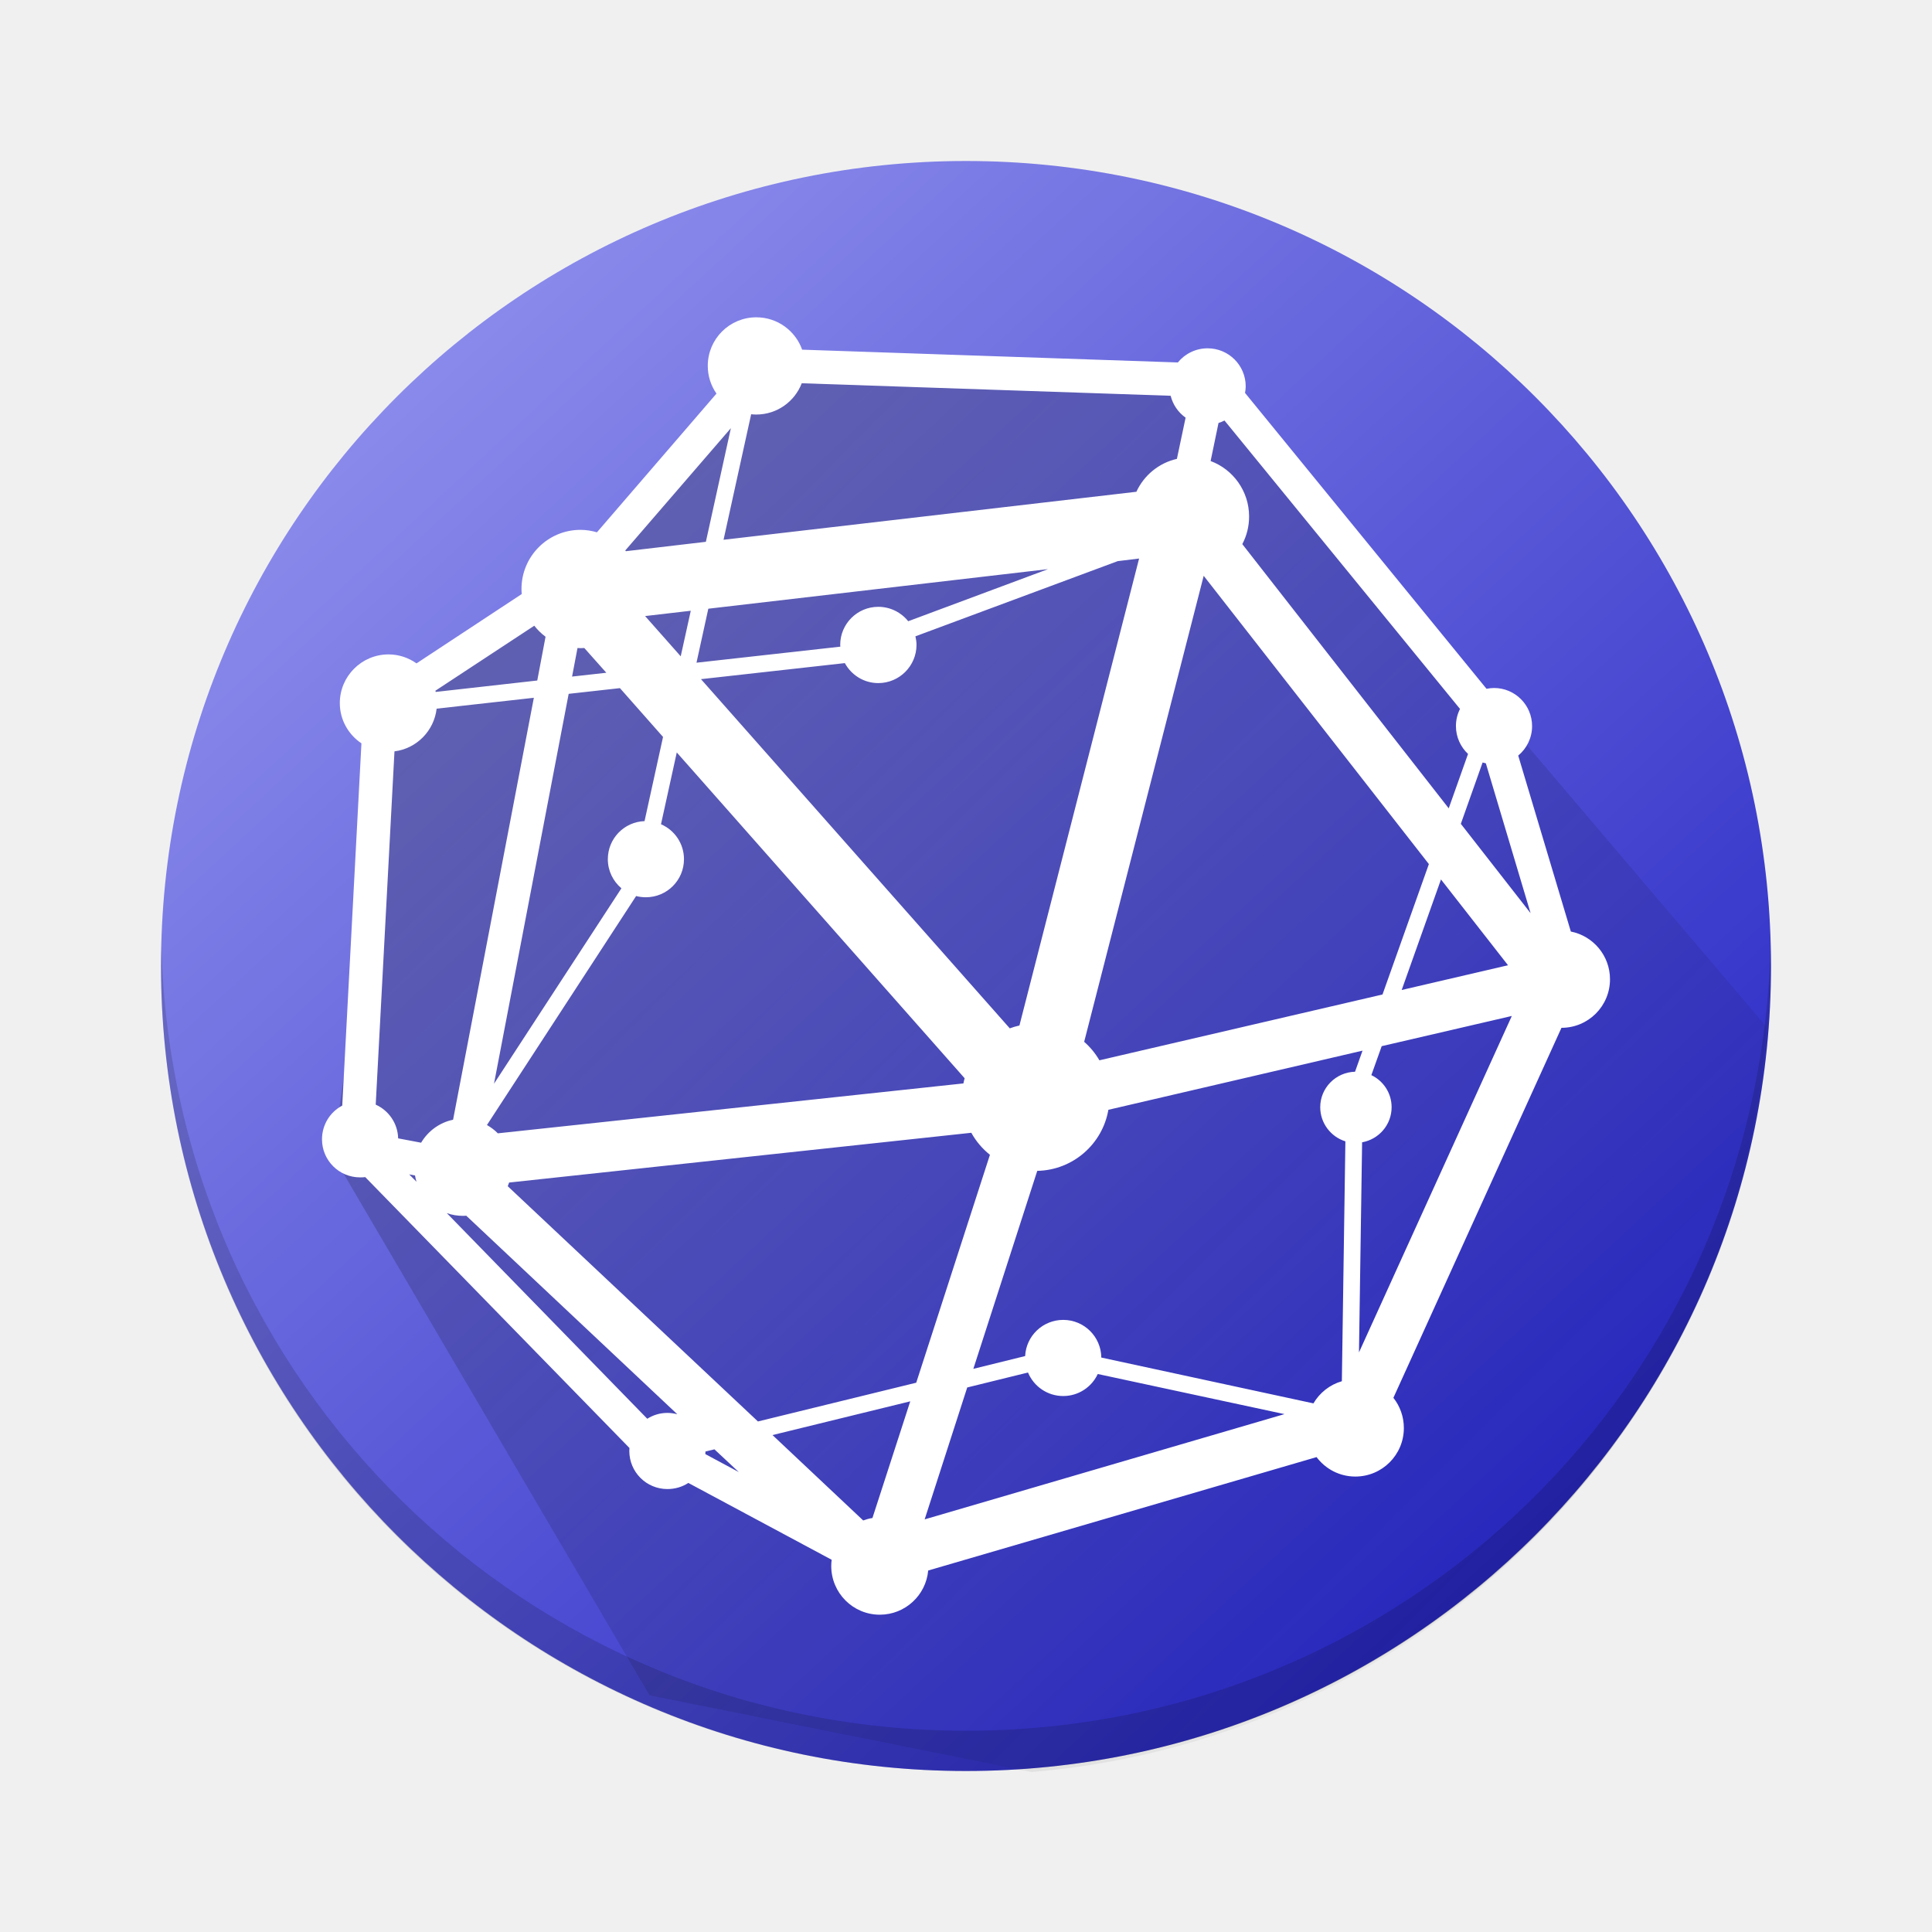
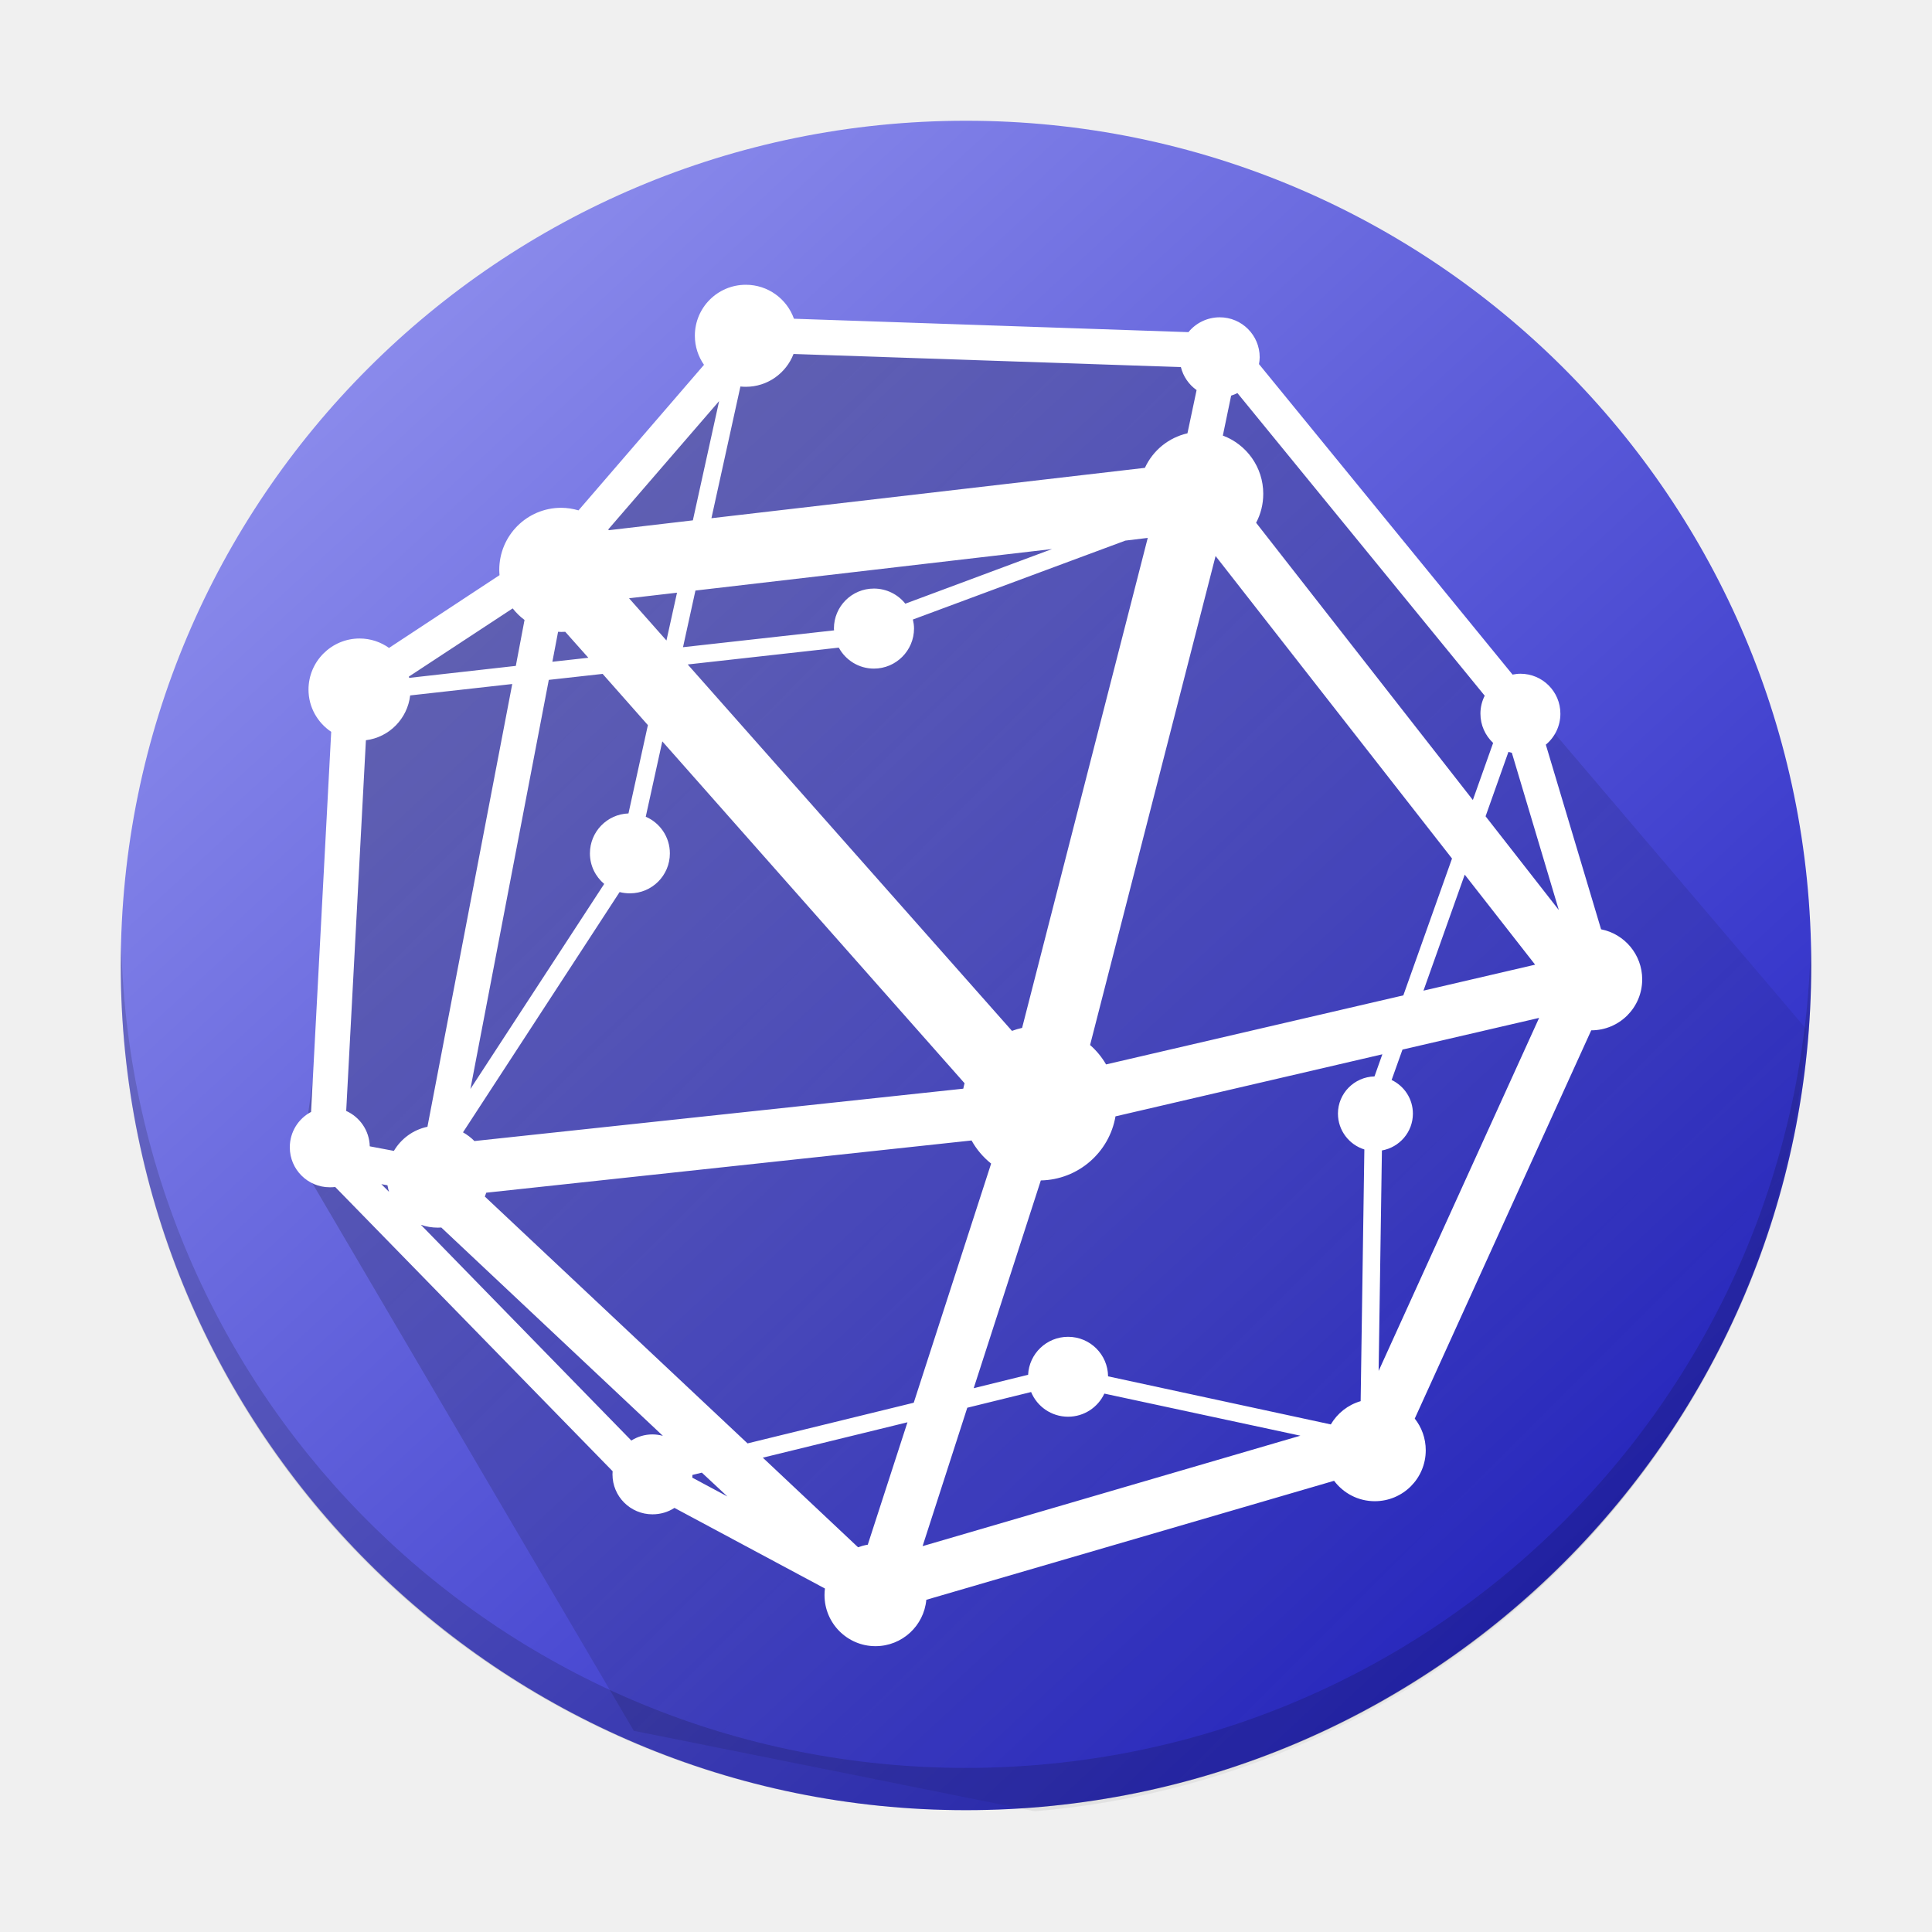
<svg xmlns="http://www.w3.org/2000/svg" xmlns:xlink="http://www.w3.org/1999/xlink" width="48" height="48" version="1.1" id="svg30">
  <defs id="defs20">
    <linearGradient id="linearGradient4179">
      <stop style="stop-color:#000000;stop-opacity:1;" offset="0" id="stop2" />
      <stop style="stop-color:#000000;stop-opacity:0;" offset="1" id="stop4" />
    </linearGradient>
    <linearGradient id="linearGradient4165">
      <stop style="stop-color:#ffffff;stop-opacity:1;" offset="0" id="stop7" />
      <stop style="stop-color:#7cafec;stop-opacity:1" offset="1" id="stop9" />
    </linearGradient>
-     <linearGradient gradientTransform="translate(-384.5715,-499.798)" xlink:href="#1" id="0" x1="426.741" y1="543.086" x2="389.476" y2="502.825" gradientUnits="userSpaceOnUse" />
+     <linearGradient gradientTransform="matrix(1.05,0,0,1.049334,-404.9998,-525.6523)" xlink:href="#1" id="0" x1="426.741" y1="543.086" x2="389.476" y2="502.825" gradientUnits="userSpaceOnUse" />
    <linearGradient id="1">
      <stop stop-color="#105be2" style="stop-color:#1919bf;stop-opacity:1" id="stop13" />
      <stop offset="1" stop-color="#26dbfc" style="stop-color:#9e9ef3;stop-opacity:1" id="stop15" />
    </linearGradient>
    <linearGradient xlink:href="#linearGradient4165" id="linearGradient4171" x1="19" y1="12" x2="29" y2="36" gradientUnits="userSpaceOnUse" gradientTransform="translate(60)" />
-     <linearGradient xlink:href="#linearGradient4179" id="linearGradient4185" x1="4.949" y1="4.712" x2="43.119" y2="42.78" gradientUnits="userSpaceOnUse" />
+     <linearGradient xlink:href="#linearGradient4179" id="linearGradient4185" x1="4.949" y1="4.712" x2="43.119" y2="42.78" gradientUnits="userSpaceOnUse" gradientTransform="matrix(1.05,0,0,1.049334,-1.199998,-1.197336)" />
  </defs>
-   <rect height="40" rx="20" y="4" x="4" width="40" style="opacity:1;fill:url(#0);stroke-width:2.8;stroke-opacity:0.55" id="rect22" />
-   <path style="opacity:0.3;fill:url(#linearGradient4185);fill-opacity:1;stroke:none;stroke-width:2;stroke-linecap:round;stroke-linejoin:round;stroke-miterlimit:4;stroke-dasharray:none;stroke-opacity:1" d="M 9.874,17.26 8.267,28.7 16.139,42.12 25.629,44.025 C 35.448,43.209 43.203,35.362 43.881,25.504 L 30.107,9.311 19.003,8.968 14.194,14.585 Z" id="path24" />
-   <g transform="matrix(0.207283,0,0,0.207283,-300.0762,-458.3387)" id="g5086-5" style="display:inline;fill:#ffffff;fill-opacity:1">
+   <rect height="41.973" rx="21" y="3" x="3" width="42" style="opacity:1;fill:url(#0);stroke-width:2.939;stroke-opacity:0.55" id="rect22" />
+   <path style="opacity:0.3;fill:url(#linearGradient4185);fill-opacity:1;stroke:none;stroke-width:2.099;stroke-linecap:round;stroke-linejoin:round;stroke-miterlimit:4;stroke-dasharray:none;stroke-opacity:1" d="m 9.167,16.914 -1.687,12.004 8.266,14.083 9.964,1.999 C 36.02,44.143 44.163,35.91 44.875,25.565 L 30.412,8.573 18.753,8.213 13.703,14.108 Z" id="path24" />
+   <g transform="matrix(0.2176471,0,0,0.2175091,-316.2799,-482.1477)" id="g5086-5" style="display:inline;fill:#ffffff;fill-opacity:1">
    <path id="path5088" transform="matrix(0.5215482,0,0,0.5215482,1448.202,2242.638)" d="m 172.781,12.594 c -6.17,0 -11.156,4.986 -11.156,11.156 0,2.37 0.742,4.567 2,6.375 L 136.156,62 c -1.196,-0.345 -2.474,-0.562 -3.781,-0.562 -7.503,0 -13.562,6.09 -13.562,13.594 0,0.395 0.03,0.77 0.062,1.156 L 94.688,92.125 c -1.822,-1.29 -4.036,-2.062 -6.438,-2.062 -6.17,0 -11.188,5.018 -11.188,11.188 0,3.866 1.985,7.244 4.969,9.25 L 77.625,193.75 c -2.783,1.467 -4.656,4.386 -4.656,7.75 0,4.837 3.913,8.75 8.75,8.75 0.403,0 0.799,-0.01 1.188,-0.062 l 60.719,62.25 c -0.019,0.233 -0.031,0.45 -0.031,0.688 0,4.837 3.913,8.75 8.75,8.75 1.773,0 3.434,-0.5 4.812,-1.406 l 32.938,17.656 c -0.062,0.476 -0.094,0.944 -0.094,1.438 0,6.17 4.986,11.188 11.156,11.188 5.826,0 10.61,-4.465 11.125,-10.156 l 89.25,-26.062 c 2.038,2.71 5.254,4.469 8.906,4.469 6.17,0 11.156,-4.986 11.156,-11.156 0,-2.619 -0.897,-5.033 -2.406,-6.938 l 38.625,-85.031 c 6.17,0 11.156,-4.986 11.156,-11.156 0,-5.43 -3.865,-9.962 -9,-10.969 L 347.875,113.312 c 1.946,-1.606 3.188,-4.061 3.188,-6.781 0,-4.837 -3.913,-8.75 -8.75,-8.75 -0.583,0 -1.167,0.079 -1.719,0.188 l -55.5,-68 c 0.083,-0.484 0.156,-0.992 0.156,-1.5 0,-4.837 -3.913,-8.75 -8.75,-8.75 -2.752,0 -5.238,1.265 -6.844,3.25 l -86.344,-2.938 c -1.537,-4.333 -5.671,-7.438 -10.531,-7.438 z M 183.219,27.75 268,30.625 c 0.517,2.059 1.752,3.842 3.438,5.031 l -2,9.469 c -4.155,0.943 -7.57,3.777 -9.312,7.562 L 165.25,63.719 171.594,34.875 c 0.395,0.042 0.781,0.062 1.188,0.062 4.76,0 8.828,-2.994 10.438,-7.188 z m 97.156,8.562 54.125,66.281 c -0.603,1.189 -0.938,2.513 -0.938,3.938 0,2.522 1.075,4.808 2.781,6.406 l -4.438,12.5 -47.438,-60.719 c 1.005,-1.896 1.562,-4.049 1.562,-6.344 0,-5.839 -3.673,-10.829 -8.844,-12.75 L 279,36.875 c 0.481,-0.144 0.932,-0.342 1.375,-0.562 z m -113.438,1.75 -5.75,26.125 -18.375,2.156 c -0.047,-0.056 -0.108,-0.101 -0.156,-0.156 z m 93.812,29.969 -27.5,107.312 c -0.759,0.172 -1.502,0.386 -2.219,0.656 L 160.062,95.75 193.125,92.062 c 1.483,2.73 4.362,4.594 7.688,4.594 4.837,0 8.781,-3.945 8.781,-8.781 0,-0.683 -0.102,-1.33 -0.25,-1.969 l 46.5,-17.281 z m -20.938,2.438 -32.125,11.969 c -1.604,-2.015 -4.099,-3.312 -6.875,-3.312 -4.837,0 -8.75,3.913 -8.75,8.75 0,0.136 0.025,0.272 0.031,0.406 L 159.031,91.969 161.75,79.562 Z M 275.594,72 l 51.75,66.25 -10.656,29.969 -65.062,15.125 c -0.935,-1.606 -2.108,-3.035 -3.5,-4.25 z m -117.875,8.031 -2.312,10.469 -8.188,-9.25 z M 121.75,83.469 c 0.754,0.951 1.615,1.812 2.594,2.531 l -1.906,10.062 -23.344,2.625 c -0.022,-0.094 -0.038,-0.188 -0.062,-0.281 z m 9.938,5.125 c 0.232,0.012 0.453,0.031 0.688,0.031 0.292,0 0.588,-0.013 0.875,-0.031 l 5.062,5.688 -7.875,0.875 z m 9.75,9.219 9.906,11.219 -4.25,19.344 c -4.693,0.164 -8.438,4.018 -8.438,8.75 0,2.689 1.218,5.081 3.125,6.688 L 112.5,188.719 129.656,99.125 Z M 121.656,100.031 103.094,197 c -3.124,0.648 -5.77,2.619 -7.344,5.281 l -5.281,-1 c -0.087,-3.458 -2.179,-6.407 -5.156,-7.75 l 4.312,-81.188 c 5.089,-0.632 9.096,-4.711 9.688,-9.812 z m 32.844,12.562 66.156,74.875 c -0.106,0.396 -0.204,0.781 -0.281,1.188 l -107,11.469 c -0.732,-0.749 -1.583,-1.386 -2.5,-1.906 l 34.281,-52.625 c 0.714,0.188 1.477,0.281 2.25,0.281 4.837,0 8.75,-3.913 8.75,-8.75 0,-3.602 -2.173,-6.687 -5.281,-8.031 z m 185.188,2.312 c 0.243,0.076 0.498,0.133 0.75,0.188 l 10.281,34.438 L 334.688,129 Z m -9.562,26.875 15.406,19.719 -24.438,5.688 z m 16.281,31.375 -35.125,77.312 L 312,202.188 c 3.841,-0.679 6.781,-4.027 6.781,-8.062 0,-3.26 -1.9,-6.055 -4.656,-7.375 l 2.375,-6.656 z m -34.312,7.969 -1.719,4.844 c -4.424,0.117 -8,3.704 -8,8.156 0,3.677 2.446,6.806 5.781,7.844 l -0.812,55.125 c -2.775,0.801 -5.1,2.654 -6.531,5.094 l -48.75,-10.531 C 252.012,246.863 248.118,243 243.312,243 c -4.691,0 -8.523,3.678 -8.75,8.312 l -11.906,2.938 14.688,-45.5 c 8.213,-0.163 14.993,-6.165 16.344,-14.031 z M 222.188,200 c 1.081,1.959 2.545,3.675 4.281,5.062 l -16.938,52.375 -36.375,8.906 -57.5,-54.062 c 0.116,-0.274 0.218,-0.559 0.312,-0.844 z M 93,209.562 l 1.344,0.25 c 0.083,0.491 0.199,0.971 0.344,1.438 z m 8.656,8.906 c 1.16,0.408 2.419,0.625 3.719,0.625 0.257,0 0.497,-0.014 0.75,-0.031 l 48.5,45.625 c -0.722,-0.193 -1.498,-0.312 -2.281,-0.312 -1.708,0 -3.278,0.498 -4.625,1.344 l -46.062,-47.25 z m 133.562,36.625 c 1.314,3.177 4.442,5.406 8.094,5.406 3.517,0 6.544,-2.072 7.938,-5.062 l 42.906,9.219 -82.688,24.188 9.781,-30.312 z m -27.062,6.625 -8.688,26.812 c -0.741,0.112 -1.439,0.312 -2.125,0.562 L 176.5,269.469 Z m -45,11.031 5.594,5.219 -7.688,-4.125 c 0.016,-0.194 0.029,-0.396 0.031,-0.594 l 2.062,-0.5 z" style="fill:#ffffff;fill-opacity:1;stroke:none" />
  </g>
-   <path style="opacity:0.15;fill:#000000;fill-opacity:1;stroke-width:2.8;stroke-opacity:0.55" d="M 4.012,23.5 C 4.008,23.667 4,23.832 4,24 4,35.08 12.92,44 24,44 35.08,44 44,35.08 44,24 44,23.832 43.992,23.667 43.988,23.5 43.724,34.347 34.912,43 24,43 13.088,43 4.276,34.347 4.012,23.5 Z" id="path28" />
+   <path style="opacity:0.15;fill:#000000;fill-opacity:1;stroke-width:2.939;stroke-opacity:0.55" d="M 3.012,23.462 C 3.008,23.637 3,23.811 3,23.987 3,35.613 12.366,44.973 24,44.973 c 11.634,0 21,-9.36 21,-20.987 0,-0.176 -0.008,-0.35 -0.012,-0.525 -0.277,11.382 -9.53,20.462 -20.988,20.462 -11.458,0 -20.71,-9.08 -20.988,-20.462 z" id="path28" />
</svg>
